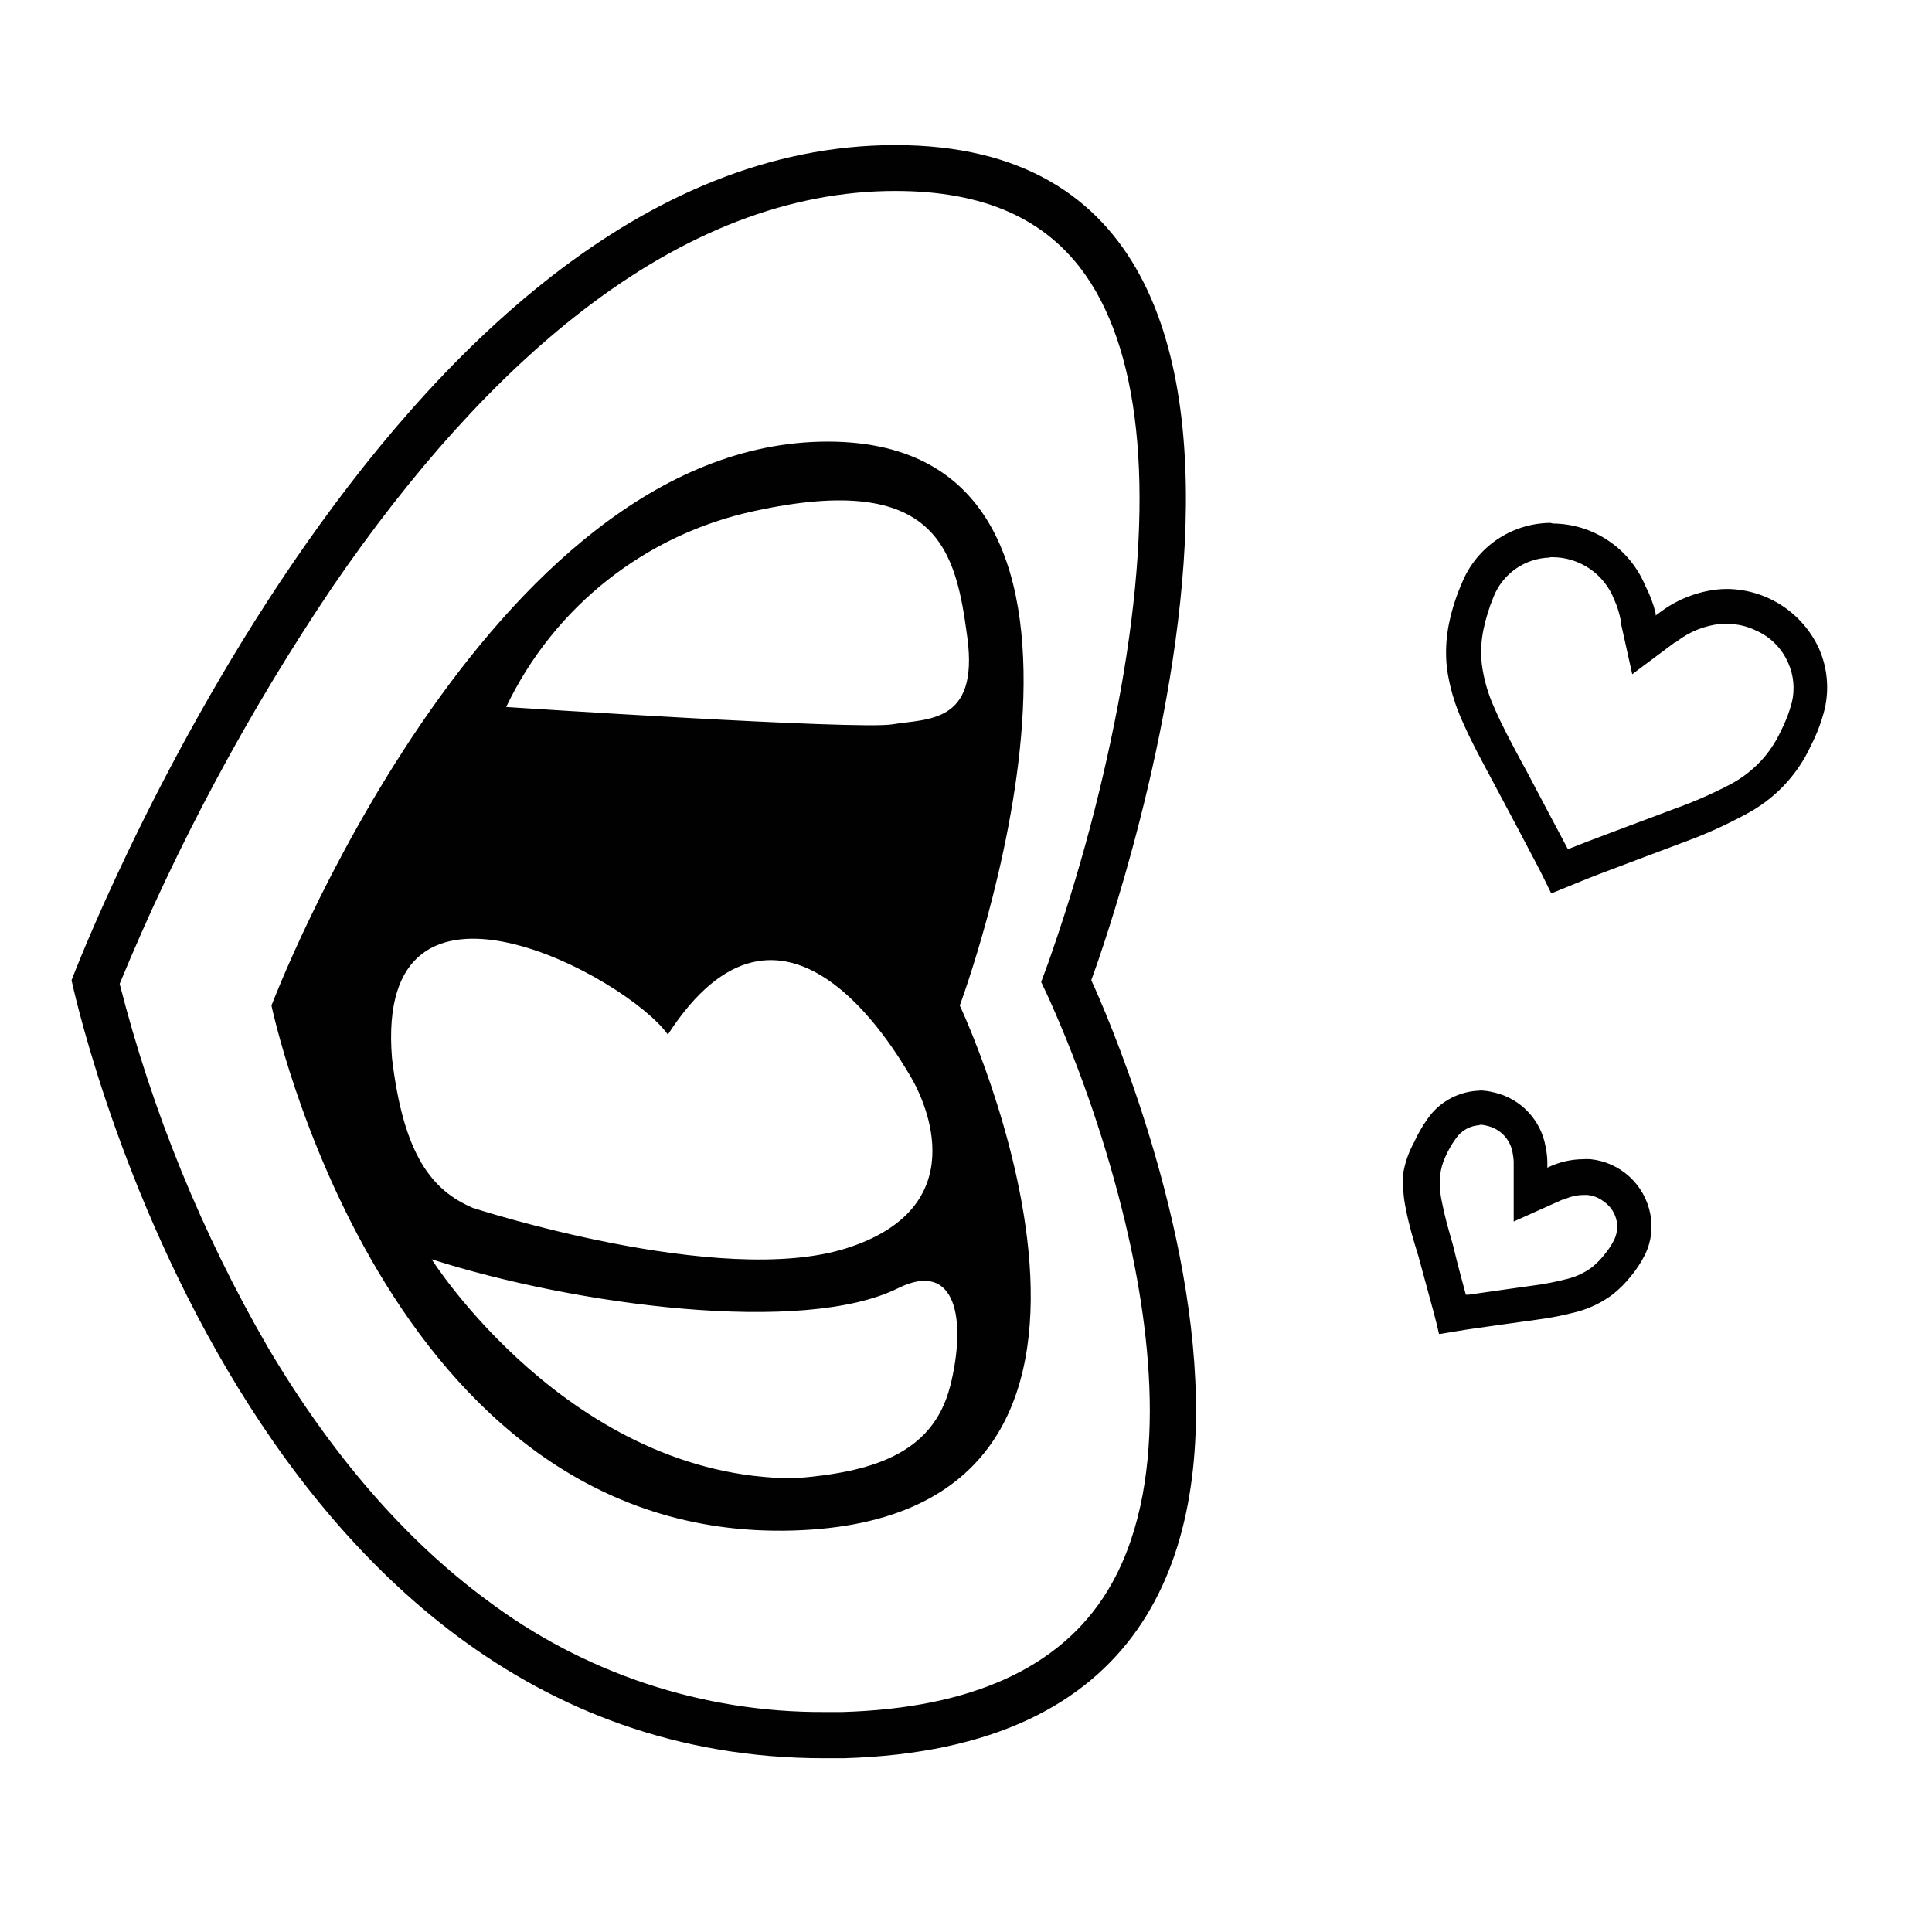
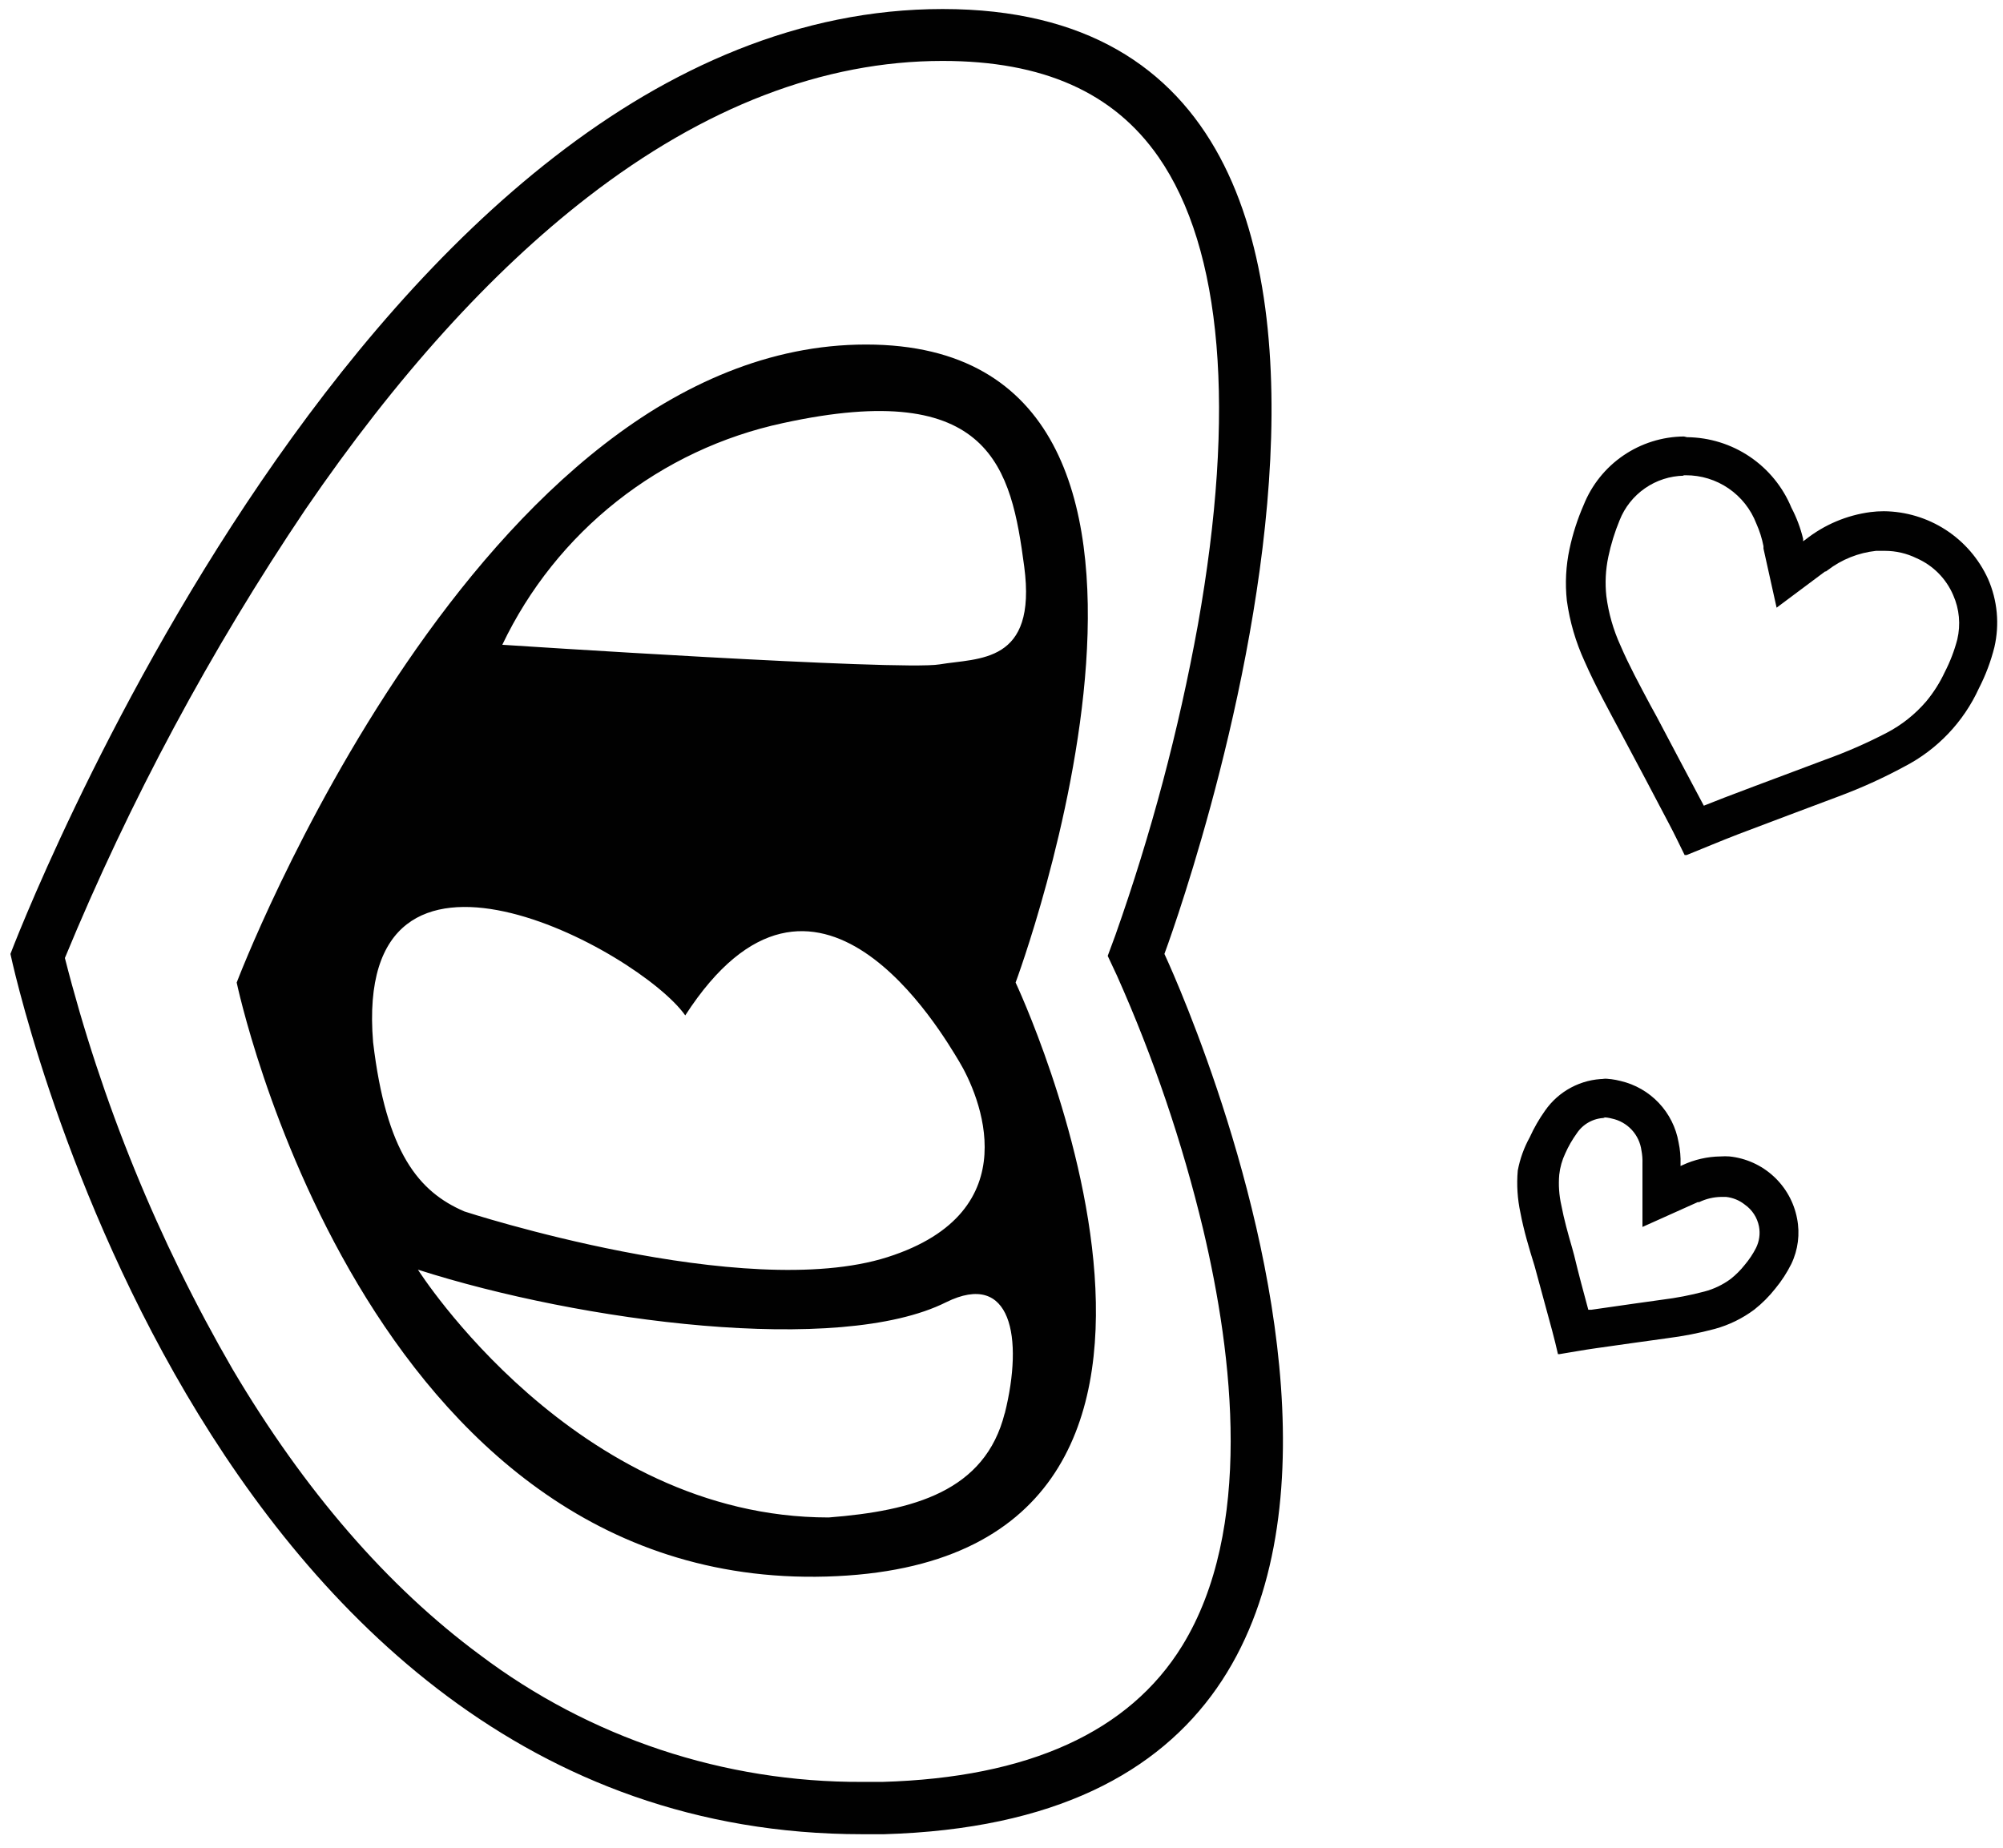
- <svg xmlns="http://www.w3.org/2000/svg" id="Layer_1" data-name="Layer 1" viewBox="0 0 155 155">
-   <defs>
-     <style>.cls-1{fill:#010101;}</style>
-   </defs>
-   <path class="cls-1" d="M66.4,35.43c-27.46,0-44.62,45.24-44.62,45.24s9,43.06,41.81,42.12S77,80.67,77,80.67,93.86,35.43,66.4,35.43ZM60.51,41c14.79-3.23,16.18,3.24,17.1,10.17s-3.23,6.47-6,6.94-31-1.39-31-1.39A28.72,28.72,0,0,1,60.51,41ZM53.58,83C62.82,68.71,71.8,84.29,73,86.27c1.39,2.31,5.08,10.63-5.08,13.87s-30-3.24-30-3.24c-3.23-1.39-5.54-4.16-6.47-12C30,67.32,50.34,78.41,53.58,83Zm22.65,28.2c-1.39,5.55-6.48,6.93-12.48,7.4-18,0-29.12-17.57-29.12-17.57,11.55,3.7,29.85,6.11,37.44,2.31C76.69,101.06,77.58,105.83,76.23,111.23ZM87.55,78.64s25-67-15.72-67-66.09,67-66.09,67,13.12,62.42,60.38,62.42c.52,0,1,0,1.55,0C116.21,139.66,87.55,78.64,87.55,78.64Zm1.26,49.06c-3.76,6.11-10.9,9.35-21.24,9.65l-1.45,0a44.65,44.65,0,0,1-27.09-9c-6.56-4.85-12.46-11.67-17.54-20.26A114.75,114.75,0,0,1,9.6,78.93,179.72,179.72,0,0,1,26.66,47.11c6.42-9.39,13.15-16.83,20-22.13,8.28-6.41,16.74-9.66,25.16-9.66,7.12,0,12.13,2.23,15.31,6.81,4.53,6.52,5.5,18,2.79,33.19a142.11,142.11,0,0,1-5.85,22l-.54,1.46.66,1.41a103.1,103.1,0,0,1,6.11,18C92.42,107.14,93.87,119.47,88.81,127.7Zm35.5-83h.2a5.33,5.33,0,0,1,5,3.42,7.27,7.27,0,0,1,.51,1.61c0,.05,0,.1,0,.17v0l.93,4.19,3.44-2.57.06,0,.12-.09A6.84,6.84,0,0,1,138,50.06c.21,0,.43,0,.63,0a5.1,5.1,0,0,1,2.24.52,5,5,0,0,1,2.6,2.62,4.94,4.94,0,0,1,.29,3.14,11.29,11.29,0,0,1-.89,2.32,9.6,9.6,0,0,1-1.31,2.07,9.46,9.46,0,0,1-2.82,2.24,35.27,35.27,0,0,1-4.35,1.9l-2.85,1.07c-1.41.53-2.87,1.07-4.3,1.62l-1.45.57,0,0c-1.07-2-2.2-4.16-3.34-6.31L122,61c-.77-1.45-1.51-2.81-2.12-4.23a12.15,12.15,0,0,1-1-3.5,8.85,8.85,0,0,1,.14-2.79,14.7,14.7,0,0,1,.8-2.59,5,5,0,0,1,4.56-3.16m0-2.78a7.73,7.73,0,0,0-7.11,4.86,16.21,16.21,0,0,0-1,3.11,11.59,11.59,0,0,0-.19,3.67,15.32,15.32,0,0,0,1.25,4.29c.78,1.78,1.72,3.47,2.63,5.18q1.68,3.14,3.33,6.29c.4.75.76,1.51,1.14,2.28l.14,0c1.22-.49,2.42-1,3.64-1.47,2.38-.91,4.76-1.79,7.14-2.69A36.5,36.5,0,0,0,140,65.36a11.73,11.73,0,0,0,5.29-5.55,13.7,13.7,0,0,0,1.1-2.92,7.73,7.73,0,0,0-.45-4.84,8.2,8.2,0,0,0-7.39-4.8,7.42,7.42,0,0,0-.94.06A9.4,9.4,0,0,0,133,49.26l-.17.12a1.55,1.55,0,0,1,0-.17A9.55,9.55,0,0,0,132,47a8.09,8.09,0,0,0-7.4-5Zm-5.72,48.28a2.33,2.33,0,0,1,.59.08,2.67,2.67,0,0,1,2.12,2.28,4.06,4.06,0,0,1,.07.9V98l3.92-1.76,0,0,.1,0a3.73,3.73,0,0,1,1.56-.37h.34a2.56,2.56,0,0,1,1.34.55,2.46,2.46,0,0,1,1,1.54,2.42,2.42,0,0,1-.21,1.53,6.21,6.21,0,0,1-.8,1.2,6,6,0,0,1-1,1,5.46,5.46,0,0,1-1.86.89,22.3,22.3,0,0,1-3,.58l-2,.28-3,.43-.23,0c-.34-1.26-.69-2.55-1-3.85l-.15-.55c-.29-1-.57-2-.76-3a7.1,7.1,0,0,1-.15-2.17,4.72,4.72,0,0,1,.43-1.52,7.83,7.83,0,0,1,.81-1.41,2.44,2.44,0,0,1,2-1.1m0-2.77a5.25,5.25,0,0,0-4.25,2.26,11.31,11.31,0,0,0-1.08,1.88A7.9,7.9,0,0,0,112.6,94a10,10,0,0,0,.19,3c.24,1.27.61,2.51,1,3.76.42,1.53.84,3.07,1.25,4.6.15.55.28,1.1.41,1.66l.1,0c.87-.14,1.73-.3,2.59-.42,1.69-.25,3.38-.47,5.06-.71a25.41,25.41,0,0,0,3.37-.66,8.4,8.4,0,0,0,2.8-1.37,9,9,0,0,0,1.48-1.48,9.23,9.23,0,0,0,1.14-1.75,5.14,5.14,0,0,0,.41-3.23A5.45,5.45,0,0,0,127.61,93a4.44,4.44,0,0,0-.63,0,6.58,6.58,0,0,0-2.71.62l-.13.06v-.11A6.46,6.46,0,0,0,124,92a5.42,5.42,0,0,0-4.11-4.35,5.27,5.27,0,0,0-1.3-.17Z" />
+ <svg xmlns="http://www.w3.org/2000/svg" width="142" height="131" viewBox="0 0 142 131" fill="none">
+   <path d="M61.4 24.43C33.94 24.43 16.78 69.67 16.78 69.67C16.78 69.67 25.78 112.73 58.59 111.79C91.4 110.85 72 69.67 72 69.67C72 69.67 88.86 24.43 61.4 24.43V24.43ZM55.51 30C70.3 26.77 71.69 33.24 72.61 40.17C73.53 47.1 69.38 46.64 66.61 47.11C63.84 47.58 35.61 45.72 35.61 45.72C37.502 41.751 40.281 38.27 43.731 35.545C47.181 32.819 51.211 30.922 55.51 30V30ZM48.58 72C57.82 57.71 66.8 73.29 68 75.27C69.39 77.58 73.08 85.9 62.92 89.14C52.76 92.38 32.92 85.9 32.92 85.9C29.69 84.51 27.38 81.74 26.45 73.9C25 56.32 45.34 67.41 48.58 72V72ZM71.23 100.2C69.84 105.75 64.75 107.13 58.75 107.6C40.75 107.6 29.63 90.03 29.63 90.03C41.18 93.73 59.48 96.14 67.07 92.34C71.69 90.06 72.58 94.83 71.23 100.23V100.2ZM82.55 67.64C82.55 67.64 107.55 0.64 66.83 0.64C26.11 0.64 0.74 67.64 0.74 67.64C0.74 67.64 13.86 130.06 61.12 130.06H62.67C111.21 128.66 82.55 67.64 82.55 67.64V67.64ZM83.81 116.7C80.05 122.81 72.91 126.05 62.57 126.35H61.12C51.349 126.395 41.832 123.234 34.03 117.35C27.47 112.5 21.57 105.68 16.49 97.09C11.205 87.963 7.204 78.15 4.6 67.93C9.204 56.778 14.92 46.117 21.66 36.11C28.08 26.72 34.81 19.28 41.66 13.98C49.94 7.57 58.4 4.32 66.82 4.32C73.94 4.32 78.95 6.55 82.13 11.13C86.66 17.65 87.63 29.13 84.92 44.32C83.561 51.798 81.605 59.155 79.07 66.32L78.53 67.78L79.19 69.19C81.777 74.989 83.822 81.015 85.3 87.19C87.42 96.14 88.87 108.47 83.81 116.7V116.7ZM119.31 33.7H119.51C120.592 33.695 121.65 34.02 122.543 34.631C123.436 35.242 124.122 36.11 124.51 37.12C124.742 37.635 124.913 38.175 125.02 38.73V38.9L125.95 43.09L129.39 40.52H129.45L129.57 40.43C130.566 39.667 131.753 39.194 133 39.06H133.63C134.407 39.06 135.173 39.238 135.87 39.58C137.039 40.09 137.969 41.027 138.47 42.2C138.907 43.187 139.009 44.29 138.76 45.34C138.55 46.144 138.251 46.922 137.87 47.66C137.524 48.403 137.083 49.099 136.56 49.73C135.772 50.65 134.815 51.411 133.74 51.97C132.334 52.7 130.881 53.335 129.39 53.87L126.54 54.94C125.13 55.47 123.67 56.01 122.24 56.56L120.79 57.13C119.72 55.13 118.59 52.97 117.45 50.82L117 50C116.23 48.55 115.49 47.19 114.88 45.77C114.373 44.66 114.036 43.48 113.88 42.27C113.779 41.339 113.826 40.397 114.02 39.48C114.206 38.594 114.474 37.727 114.82 36.89C115.183 35.972 115.81 35.182 116.622 34.62C117.433 34.057 118.393 33.748 119.38 33.73L119.31 33.7ZM119.38 30.95C117.846 30.963 116.352 31.433 115.085 32.298C113.819 33.163 112.839 34.386 112.27 35.81C111.833 36.81 111.498 37.852 111.27 38.92C111.012 40.125 110.948 41.364 111.08 42.59C111.285 44.073 111.706 45.519 112.33 46.88C113.11 48.66 114.05 50.35 114.96 52.06C116.08 54.153 117.19 56.25 118.29 58.35C118.69 59.1 119.05 59.86 119.43 60.63H119.57C120.79 60.14 121.99 59.63 123.21 59.16C125.59 58.25 127.97 57.37 130.35 56.47C131.947 55.876 133.501 55.171 135 54.36C137.335 53.155 139.198 51.2 140.29 48.81C140.767 47.882 141.136 46.902 141.39 45.89C141.764 44.27 141.607 42.573 140.94 41.05C140.293 39.63 139.254 38.423 137.945 37.573C136.635 36.723 135.111 36.264 133.55 36.25C133.236 36.25 132.922 36.27 132.61 36.31C130.925 36.531 129.332 37.205 128 38.26L127.83 38.38C127.827 38.323 127.827 38.267 127.83 38.21C127.646 37.442 127.367 36.7 127 36C126.393 34.532 125.368 33.276 124.052 32.386C122.737 31.497 121.188 31.015 119.6 31L119.38 30.95ZM113.66 79.23C113.859 79.231 114.058 79.258 114.25 79.31C114.797 79.421 115.296 79.7 115.677 80.109C116.057 80.518 116.299 81.036 116.37 81.59C116.427 81.886 116.45 82.188 116.44 82.49V87L120.36 85.24H120.46C120.947 85.005 121.479 84.879 122.02 84.87H122.36C122.85 84.921 123.316 85.112 123.7 85.42C124.22 85.785 124.578 86.337 124.7 86.96C124.799 87.479 124.725 88.017 124.49 88.49C124.271 88.92 124.002 89.322 123.69 89.69C123.397 90.062 123.062 90.397 122.69 90.69C122.132 91.102 121.501 91.404 120.83 91.58C119.844 91.842 118.842 92.035 117.83 92.16L115.83 92.44L112.83 92.87H112.6C112.26 91.61 111.91 90.32 111.6 89.02L111.45 88.47C111.16 87.47 110.88 86.47 110.69 85.47C110.529 84.759 110.478 84.027 110.54 83.3C110.597 82.773 110.742 82.259 110.97 81.78C111.19 81.283 111.462 80.811 111.78 80.37C111.998 80.037 112.295 79.763 112.643 79.572C112.992 79.38 113.382 79.276 113.78 79.27L113.66 79.23ZM113.78 76.5C112.943 76.51 112.12 76.721 111.381 77.114C110.641 77.507 110.007 78.072 109.53 78.76C109.111 79.351 108.749 79.98 108.45 80.64C108.043 81.376 107.756 82.173 107.6 83C107.512 84.004 107.576 85.015 107.79 86C108.03 87.27 108.4 88.51 108.79 89.76C109.21 91.29 109.63 92.83 110.04 94.36C110.19 94.91 110.32 95.46 110.45 96.02H110.55C111.42 95.88 112.28 95.72 113.14 95.6C114.83 95.35 116.52 95.13 118.2 94.89C119.337 94.746 120.463 94.526 121.57 94.23C122.581 93.952 123.53 93.487 124.37 92.86C124.919 92.426 125.416 91.929 125.85 91.38C126.295 90.842 126.677 90.255 126.99 89.63C127.473 88.626 127.617 87.493 127.4 86.4C127.181 85.249 126.596 84.2 125.733 83.407C124.871 82.615 123.775 82.121 122.61 82C122.4 81.985 122.19 81.985 121.98 82C121.043 82.011 120.119 82.223 119.27 82.62L119.14 82.68V82.57C119.158 82.043 119.111 81.516 119 81C118.818 79.951 118.331 78.98 117.6 78.206C116.869 77.433 115.926 76.891 114.89 76.65C114.465 76.539 114.029 76.482 113.59 76.48L113.78 76.5Z" fill="#010101" />
</svg>
